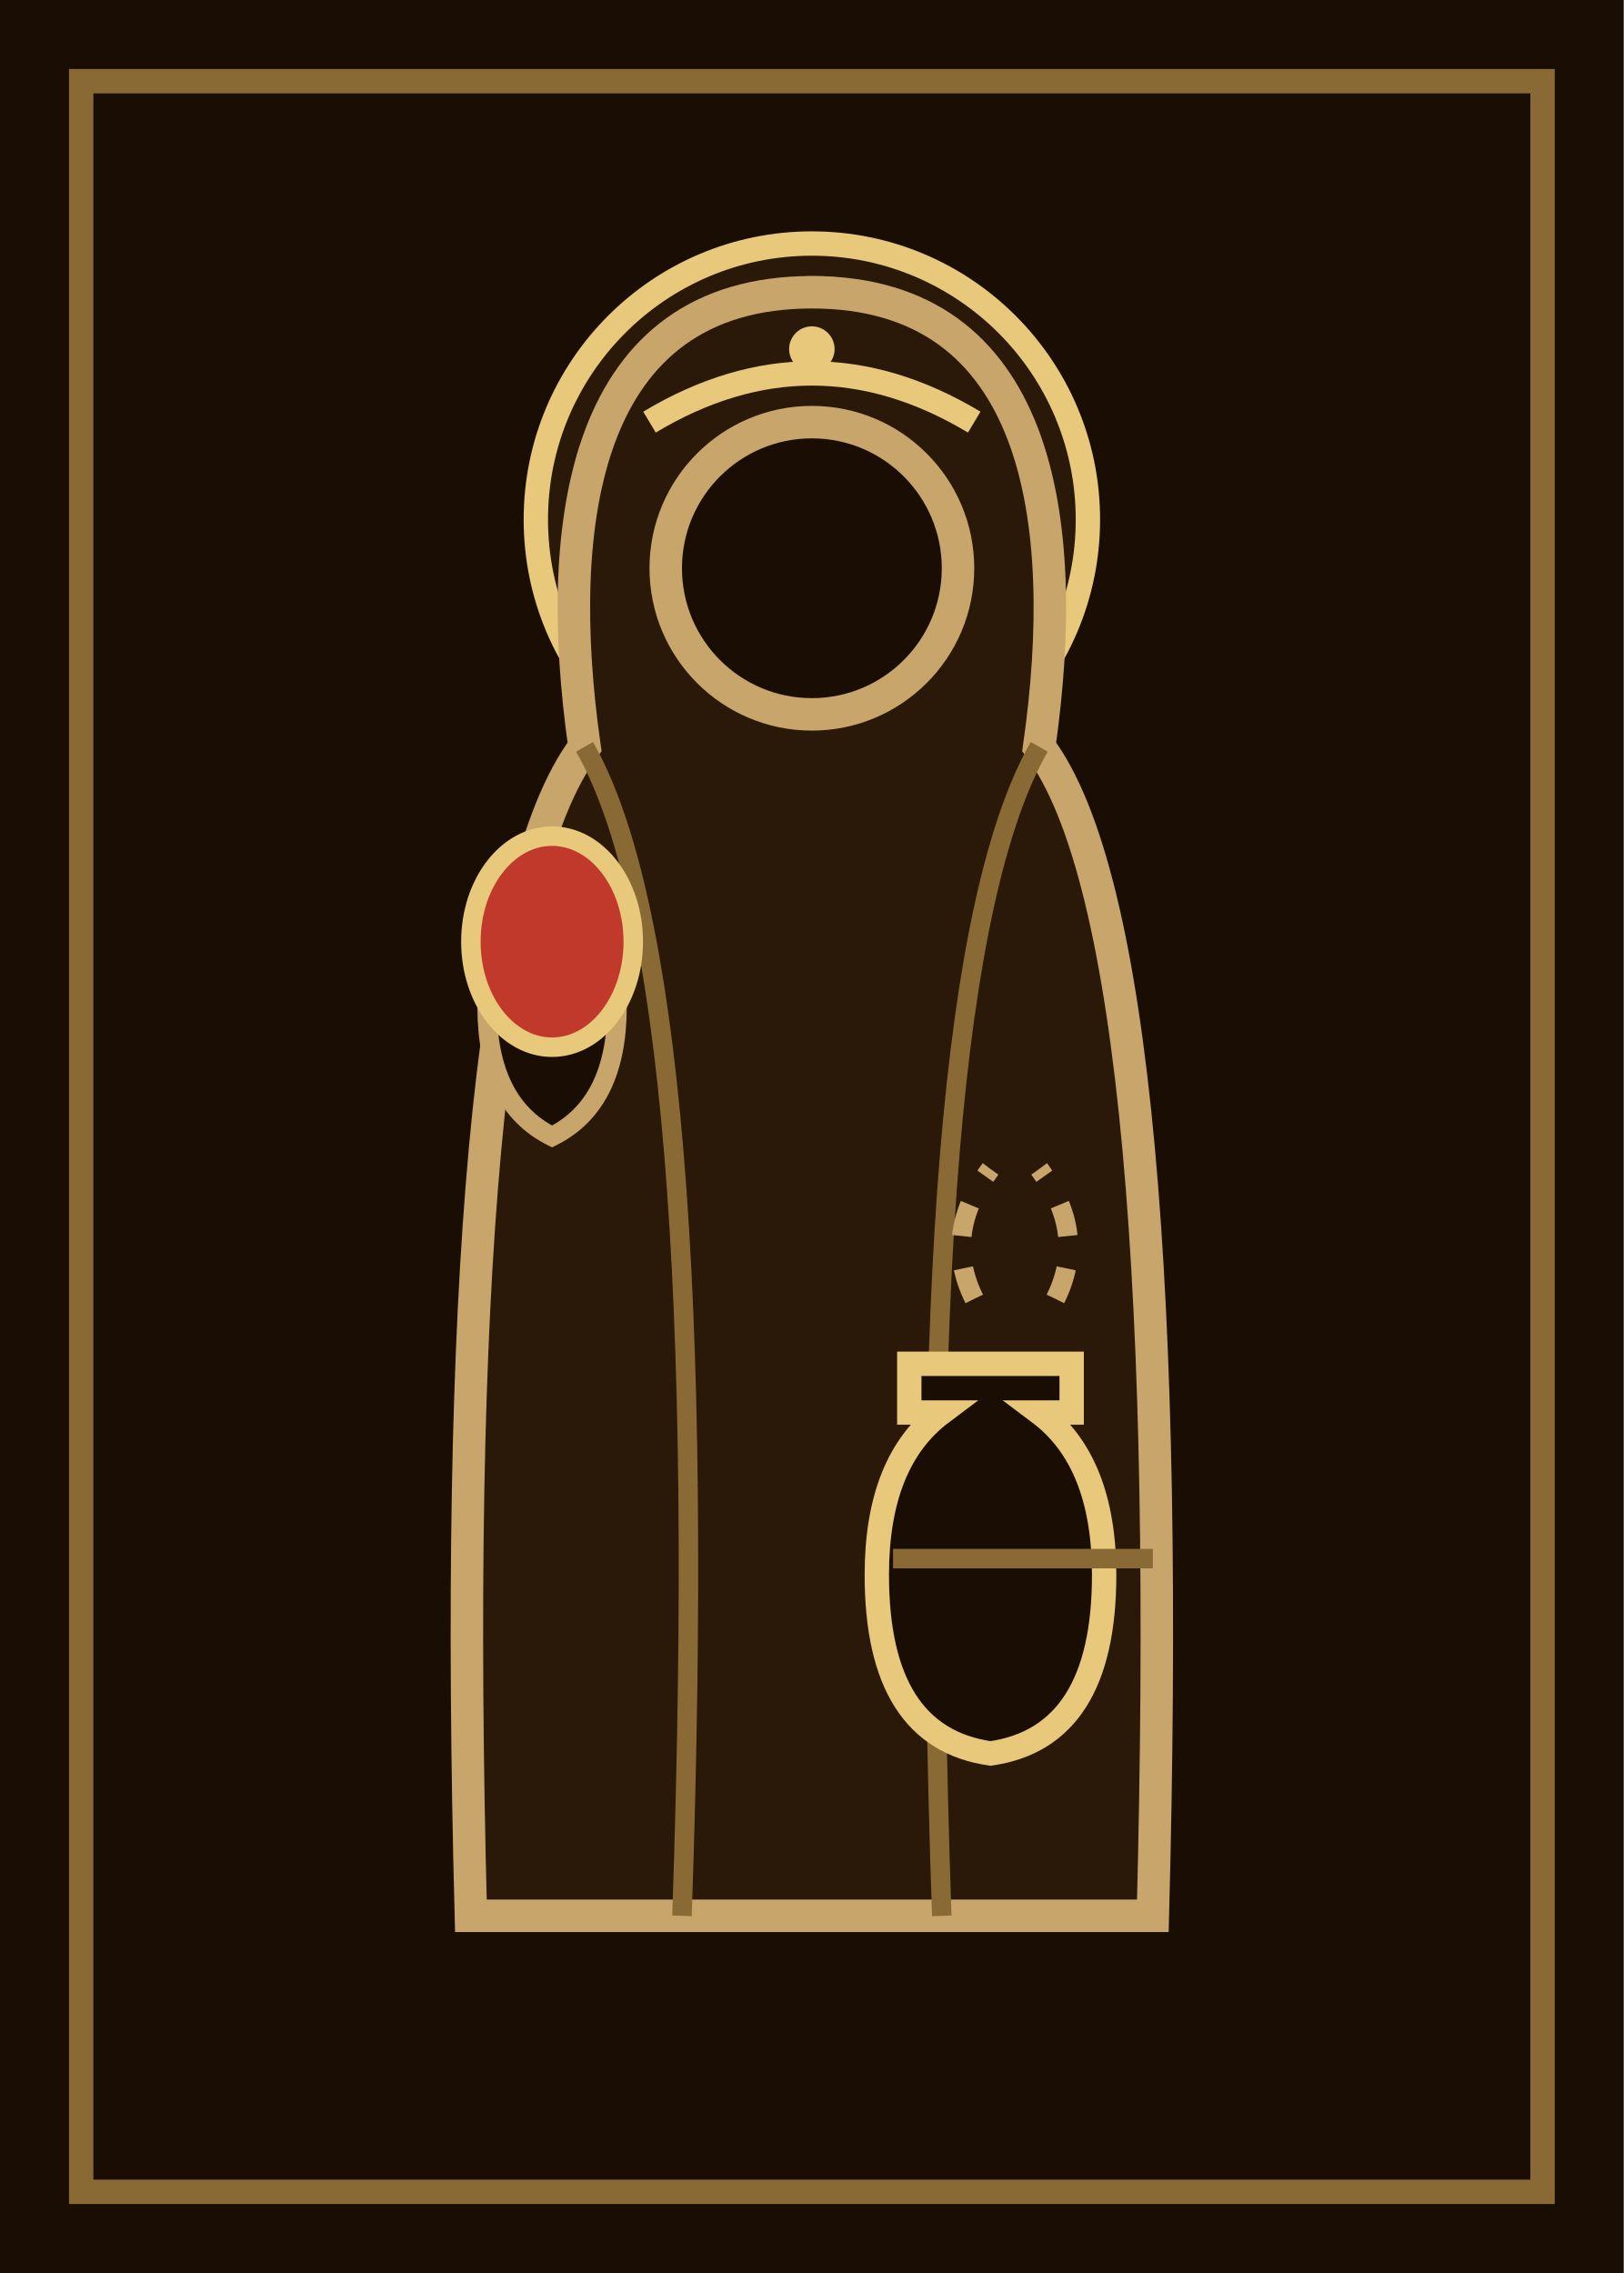
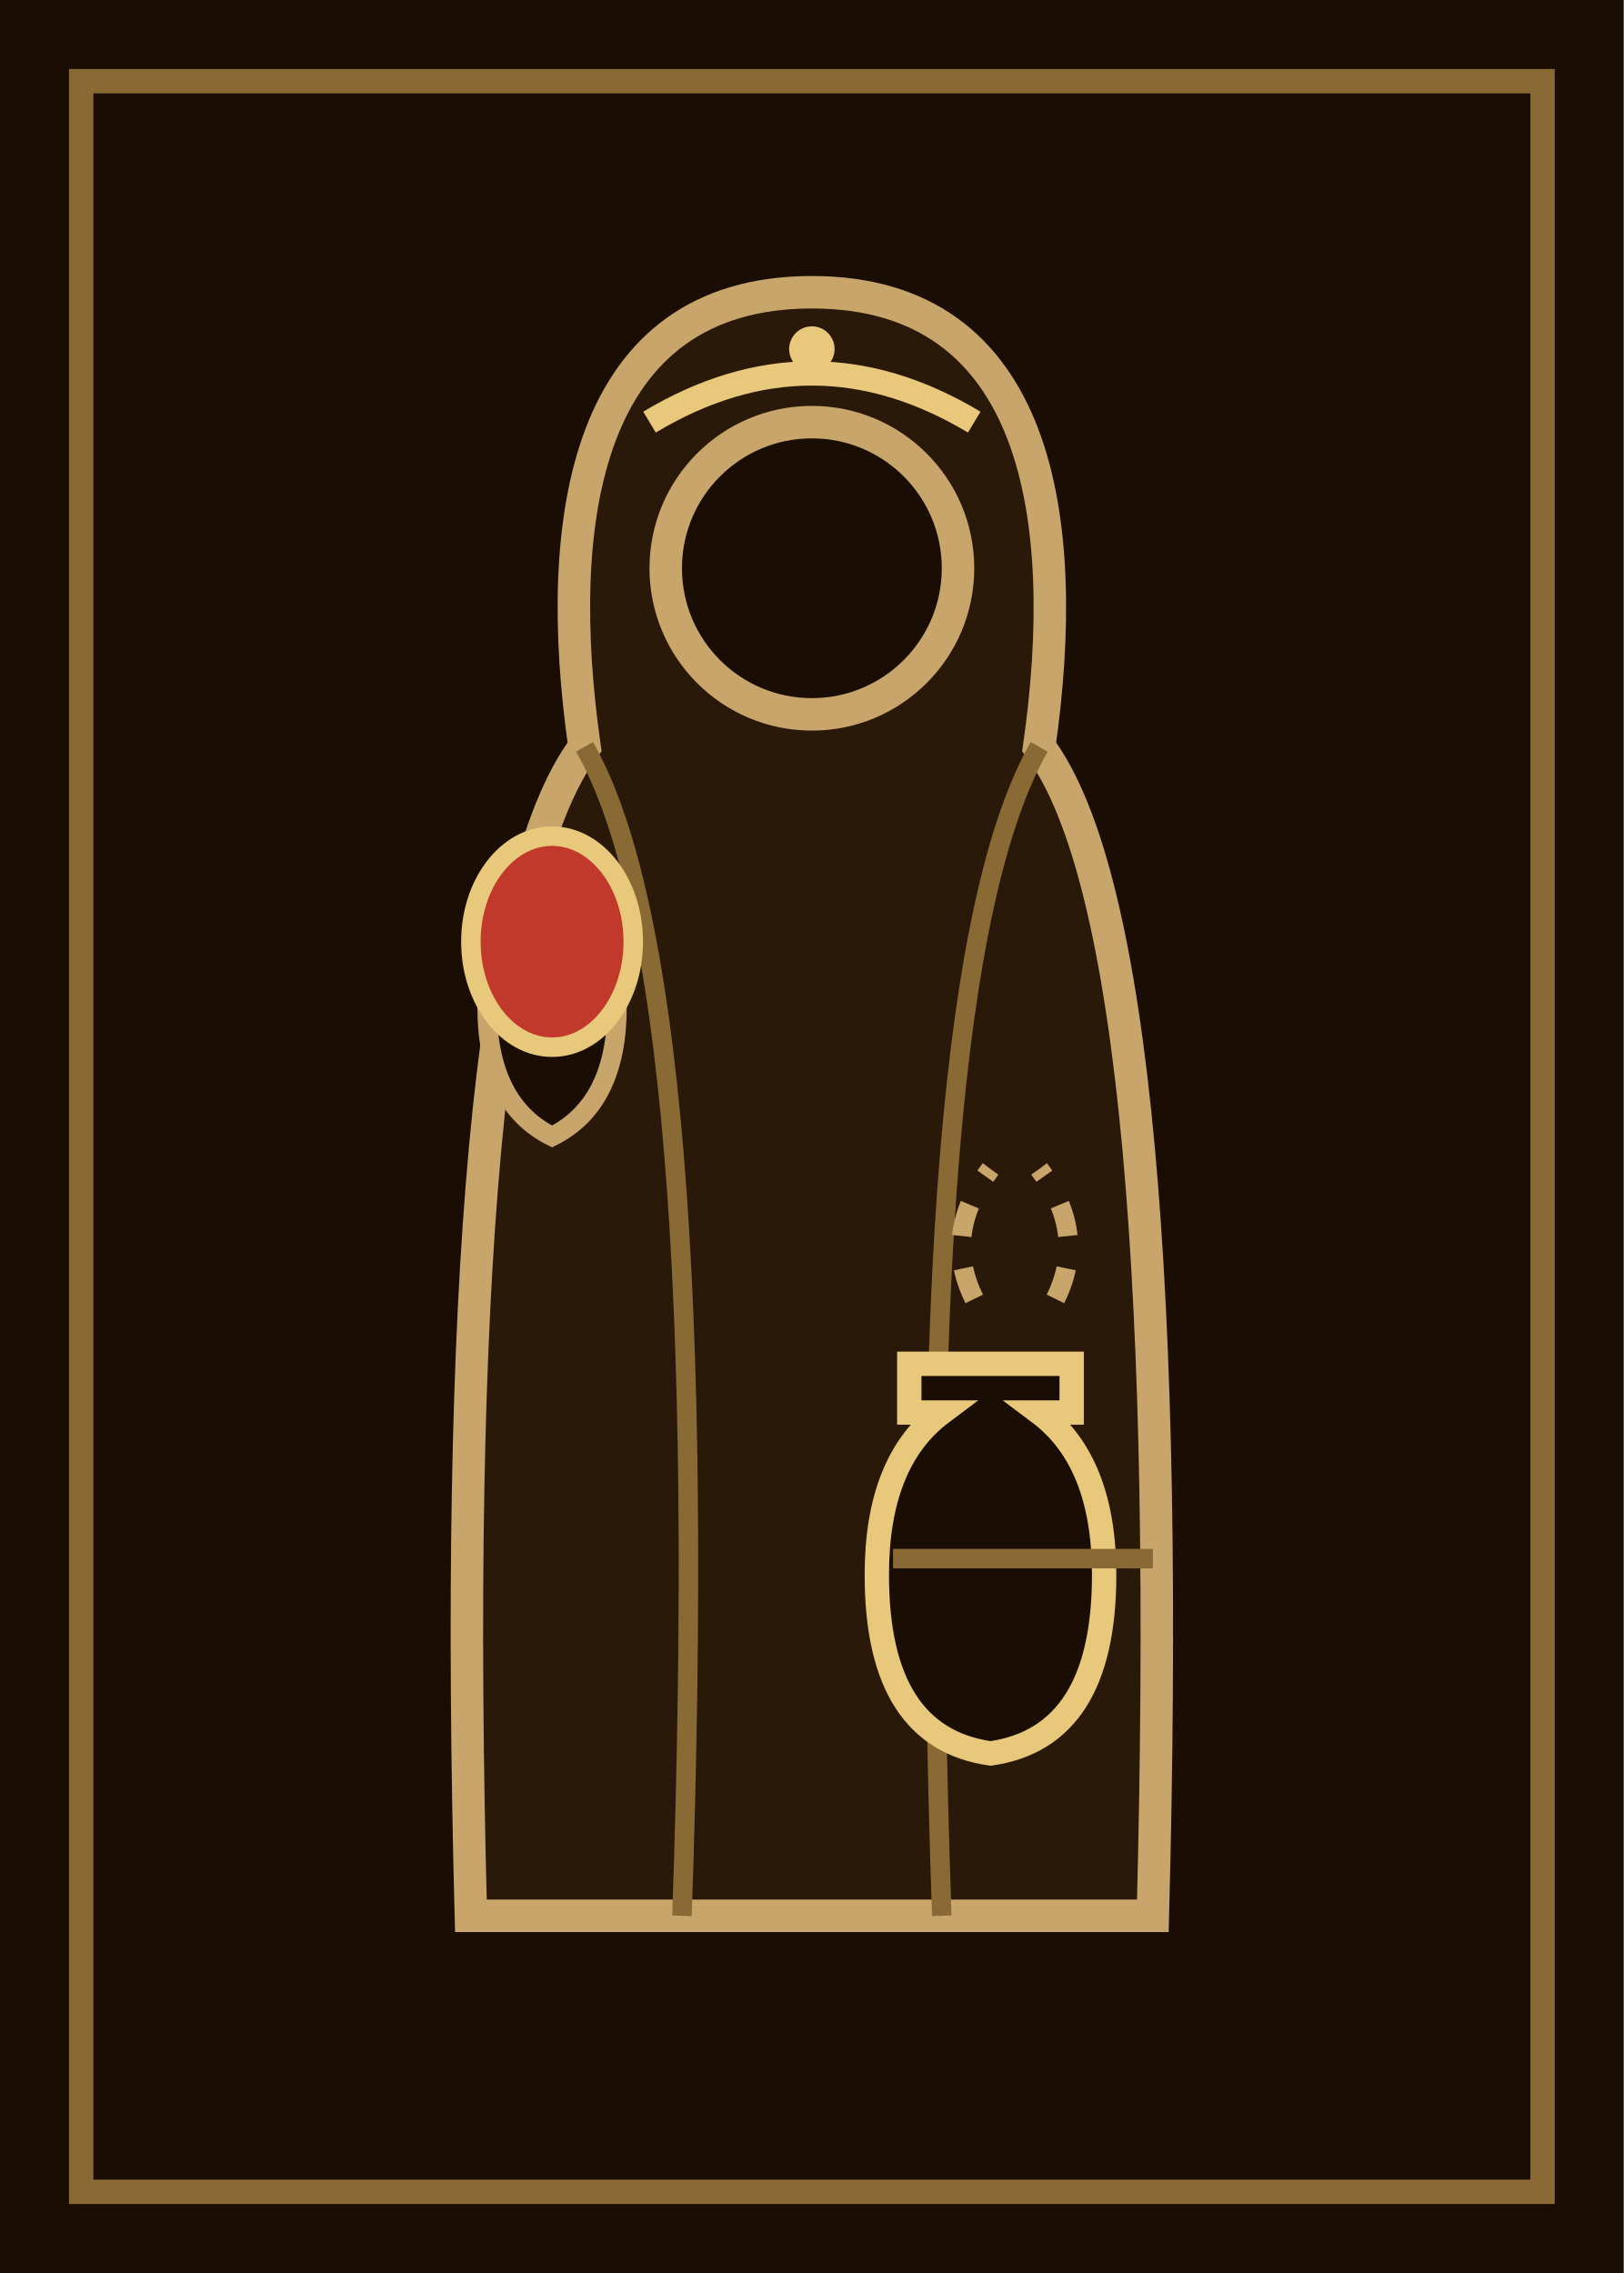
<svg xmlns="http://www.w3.org/2000/svg" viewBox="0 0 100 140" role="img" aria-label="Святая равноапостольная Мария Магдалина, мироносица">
  <rect width="100" height="140" fill="#1a0e04" />
  <rect x="5" y="5" width="90" height="130" fill="none" stroke="#8a6a34" stroke-width="1.5" />
-   <circle cx="50" cy="32" r="17" fill="#2a1808" stroke="#e8c87a" stroke-width="1.5" />
-   <circle cx="50" cy="32" r="14.5" fill="none" stroke="#8a6a34" stroke-width="1" stroke-dasharray="2 2" />
  <path d="M50 18 C36 18 34 32 36 46 C30 54 28 80 29 118 H71 C72 80 70 54 64 46 C66 32 64 18 50 18 Z" fill="#2a1808" stroke="#c8a56a" stroke-width="2" />
  <path d="M40 26 Q50 20 60 26" fill="none" stroke="#e8c87a" stroke-width="1.5" />
  <circle cx="50" cy="21.5" r="1.4" fill="#e8c87a" />
  <circle cx="50" cy="35" r="9" fill="#1a0e04" stroke="#c8a56a" stroke-width="2" />
  <path d="M36 46 Q44 60 42 118 M64 46 Q56 60 58 118" fill="none" stroke="#8a6a34" stroke-width="1.2" />
  <path d="M34 70 q-4 -2 -4 -8 q0 -4 4 -4 q4 0 4 4 q0 6 -4 8 Z" fill="#1a0e04" stroke="#c8a56a" stroke-width="1.2" />
  <ellipse cx="34" cy="58" rx="5" ry="6.5" fill="#c0392b" stroke="#e8c87a" stroke-width="1.2" />
  <path d="M56 84 h10 v3 h-2 q4 3 4 10 q0 10 -7 11 q-7 -1 -7 -11 q0 -7 4 -10 h-2 Z" fill="#1a0e04" stroke="#e8c87a" stroke-width="1.5" />
  <path d="M55 96 h16" stroke="#8a6a34" stroke-width="1.2" />
  <path d="M60 80 q-2 -4 1 -8 M65 80 q2 -4 -1 -8" fill="none" stroke="#c8a56a" stroke-width="1.2" stroke-dasharray="2 2" />
</svg>
